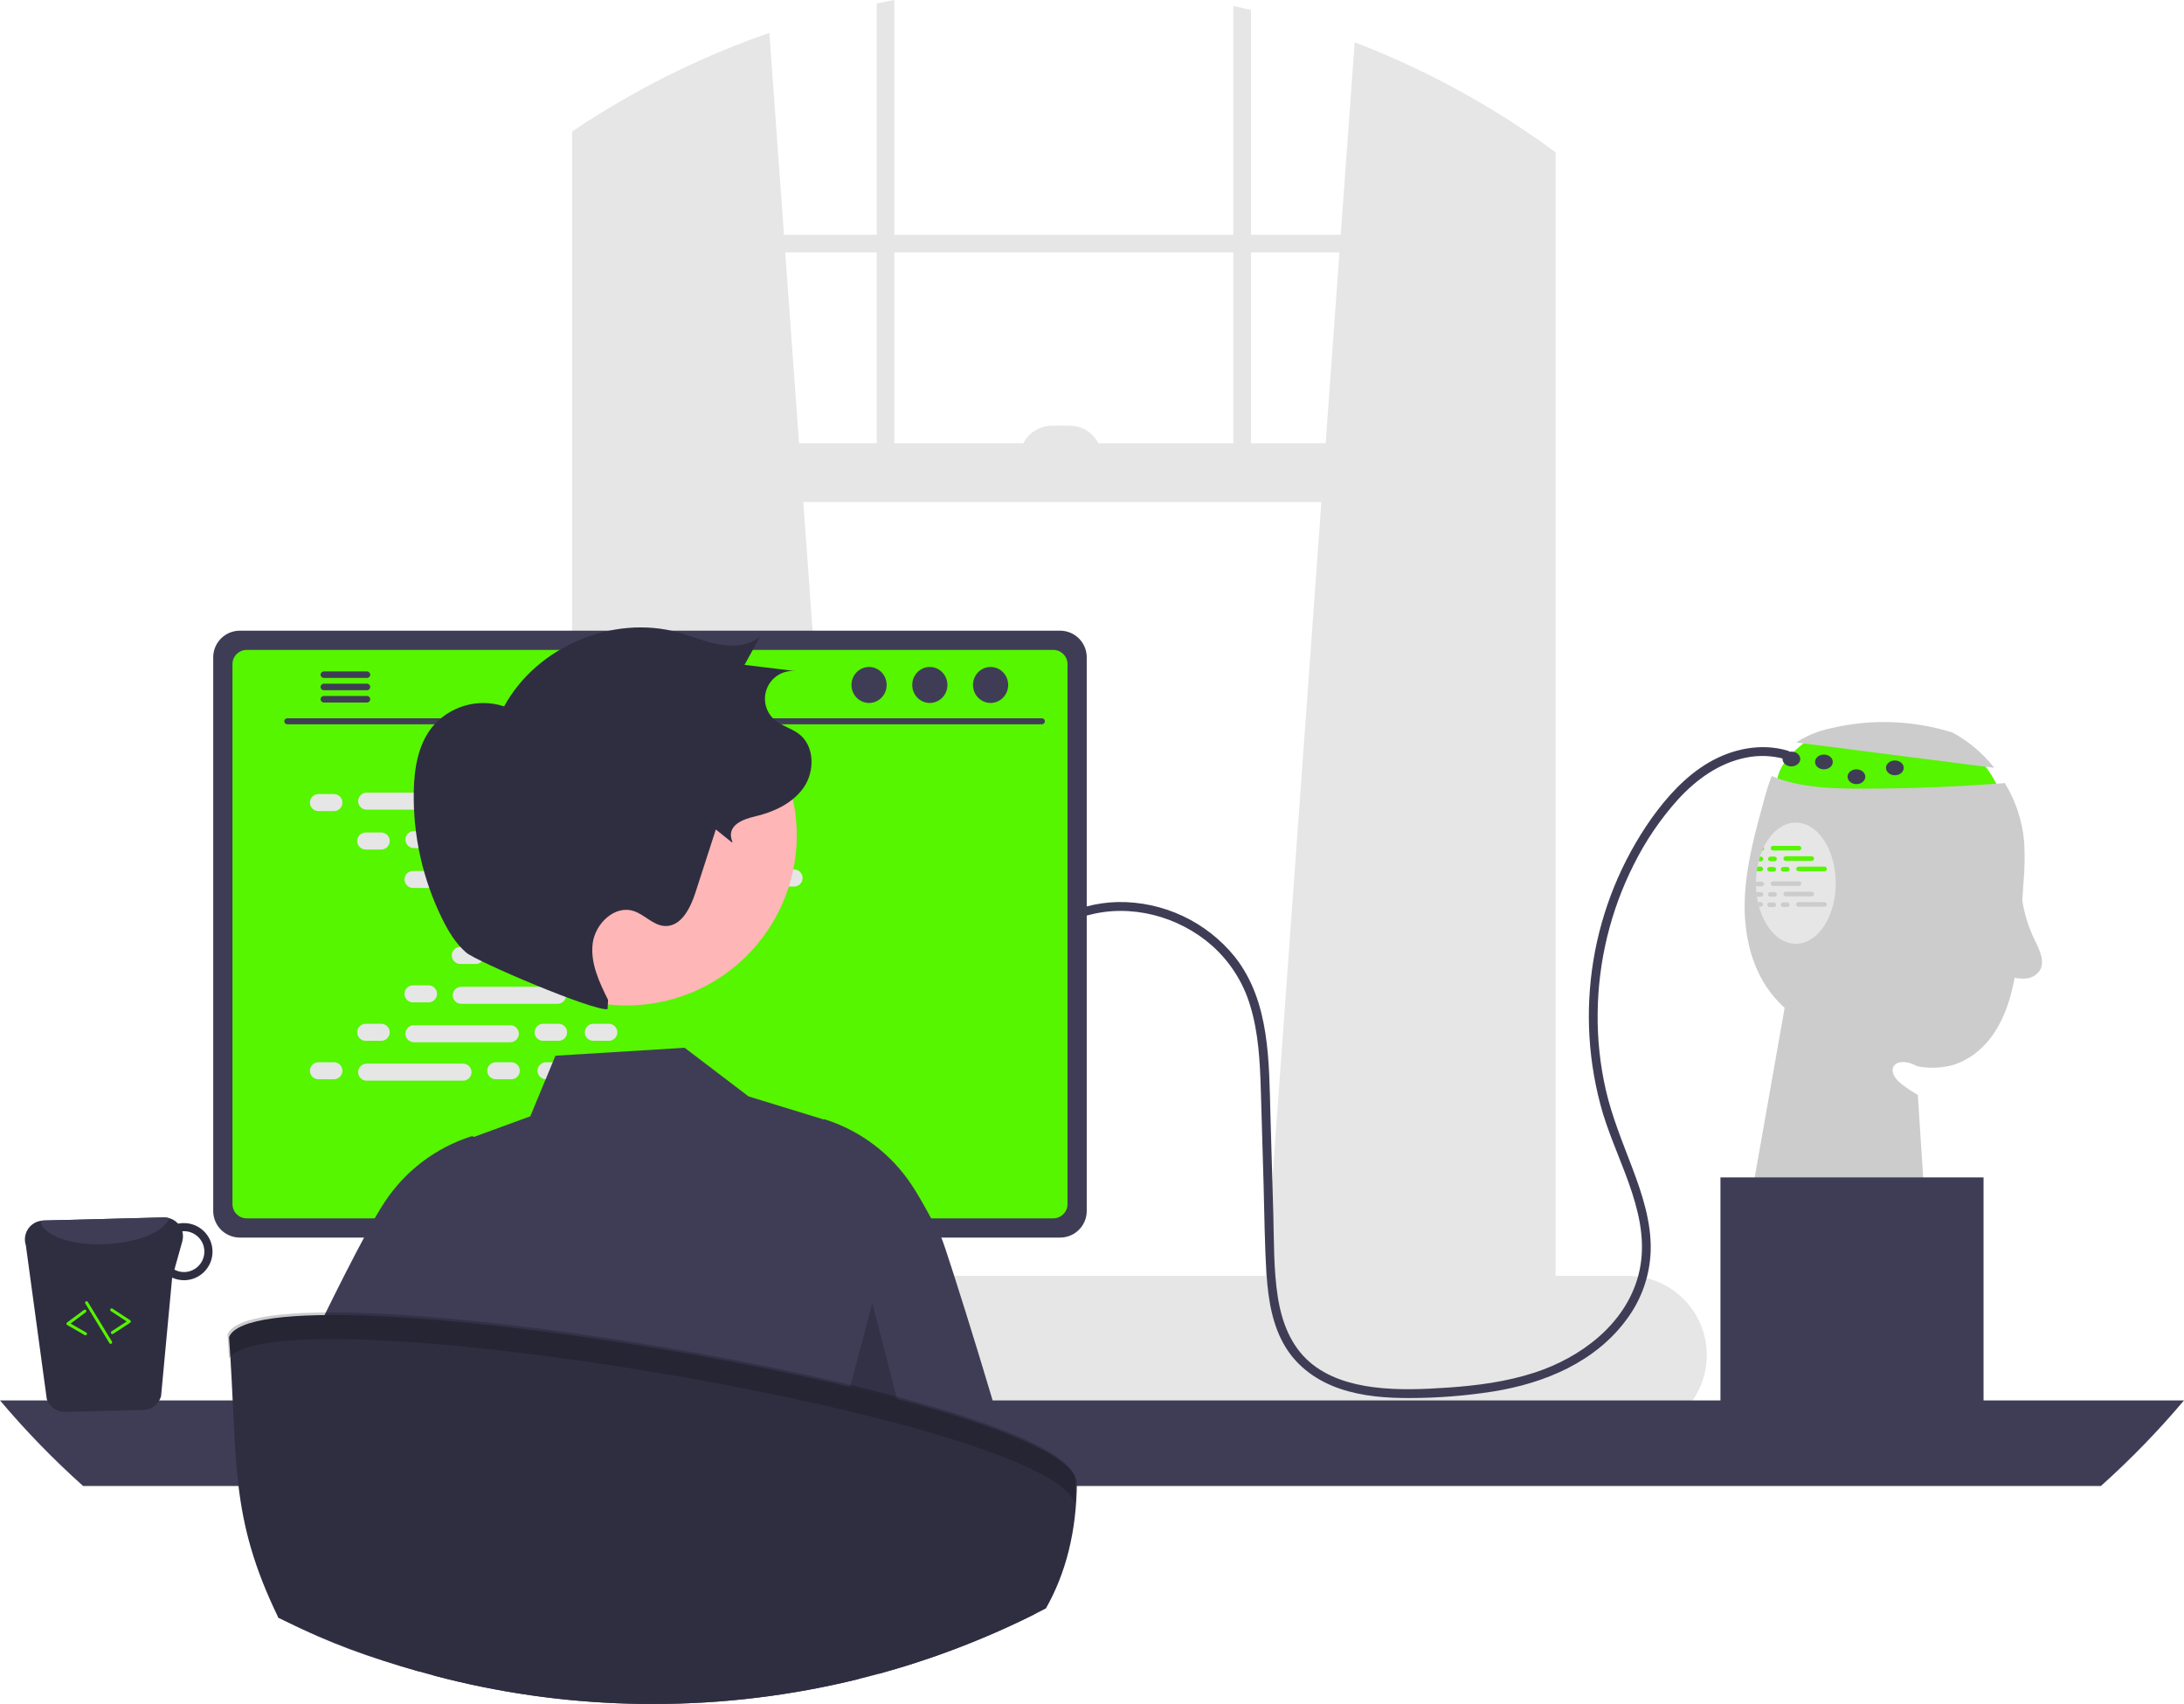
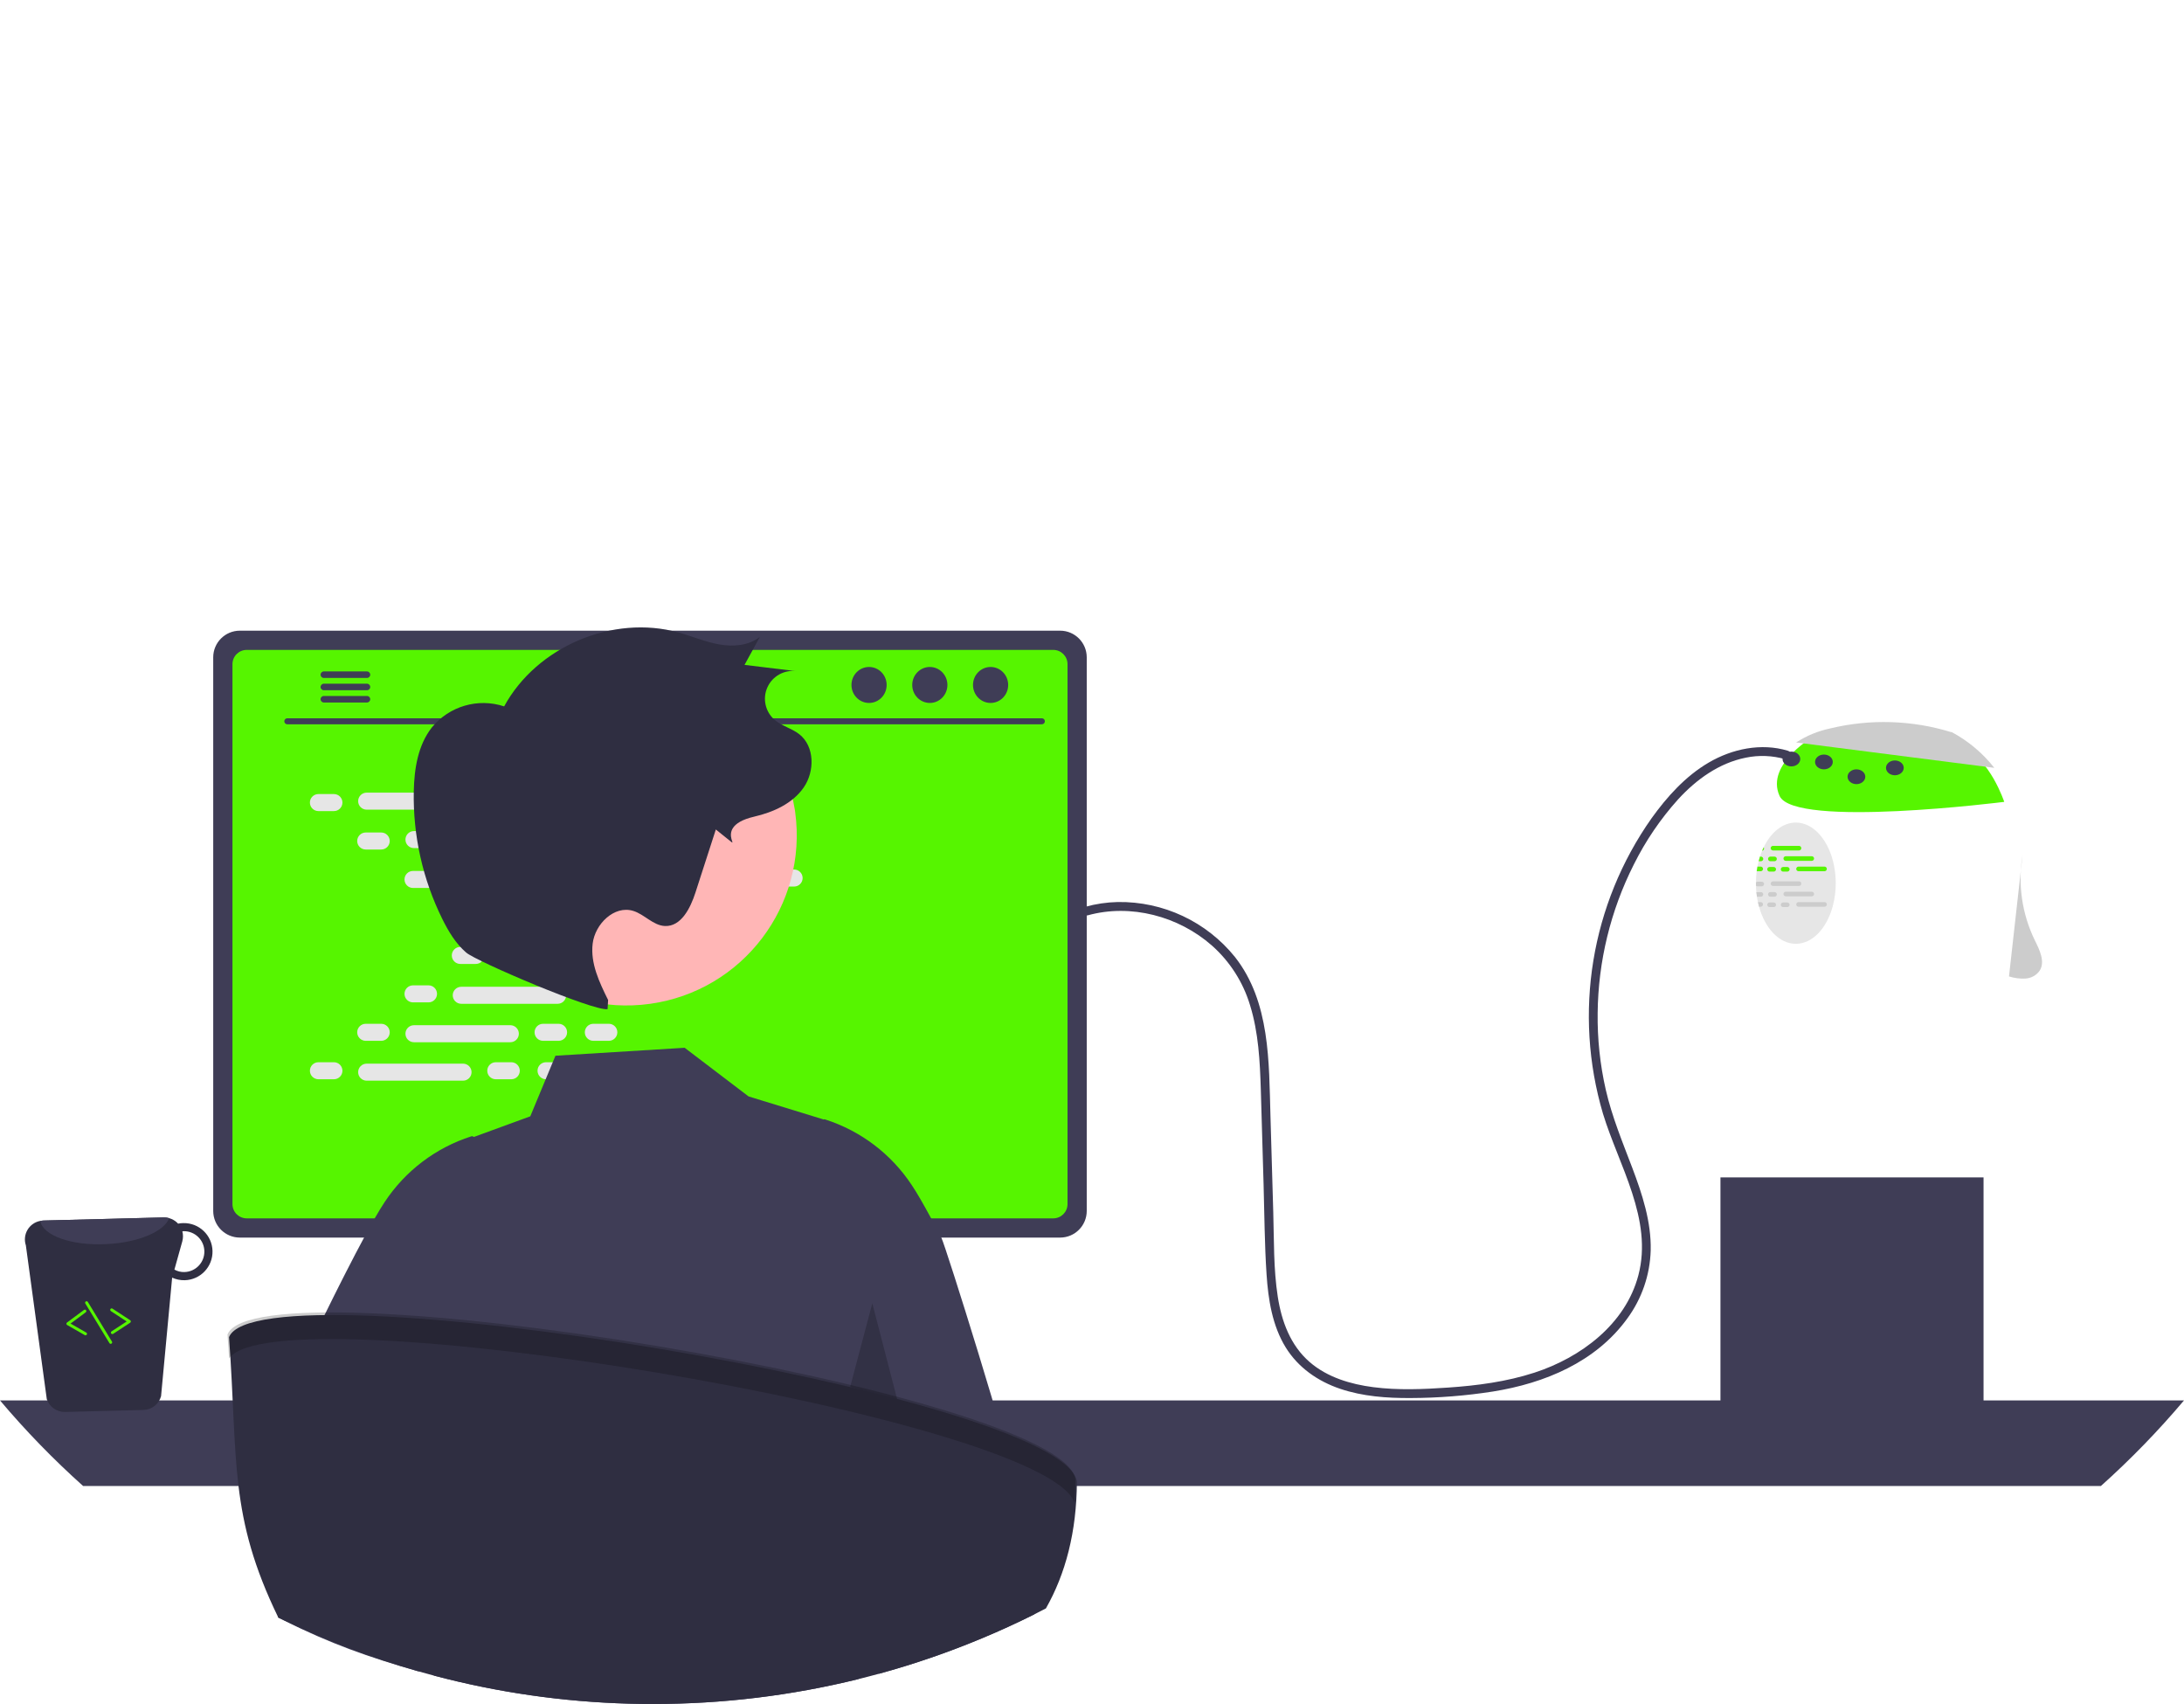
<svg xmlns="http://www.w3.org/2000/svg" data-name="Layer 1" width="738.82" height="576.27" viewBox="0 0 738.82 576.27">
  <path d="M844.969,410.389s-17.37,9.661-12.37,20.661,76,2,76,2-5-15-14-18S844.969,410.389,844.969,410.389Z" transform="translate(-230.59 -161.865)" fill="#56f500" />
  <path d="M838.197,412.965a33.803,33.803,0,0,1,11.446-4.733,77.516,77.516,0,0,1,41.177,1.284l-.245-.199a45.946,45.946,0,0,1,14.666,12.228Z" transform="translate(-230.59 -161.865)" fill="#ccc" />
-   <path d="M915.119,460.27q-.36,5.385-.72,10.76a172.674,172.674,0,0,1-2.45,22.38c-1.22,6.19-3.16,12.33-6.63,17.6-3.47,5.26-8.62,9.61-14.72,11.21a26.973,26.973,0,0,1-11.42.25c-7.13-4.05-11.96,1.13-4.84,6.4a55.187,55.187,0,0,0,5.03,3.31l3.23,49.87-60-13,11.71-66.34a39.59,39.59,0,0,1-4.9-5.35c-6.71-8.91-9.02-20.52-8.58-31.66.45-11.15,3.42-22.02,6.37-32.77a84.278,84.278,0,0,1,2.72-8.61c1.31.54,2.64,1.03,3.99,1.44,8.63,2.62,17.8,2.83,26.82,2.82q24.075-.015,48.09-1.88a46.142,46.142,0,0,1,6.53,19.94A92.569,92.569,0,0,1,915.119,460.27Z" transform="translate(-230.59 -161.865)" fill="#ccc" />
-   <path d="M658.5,595.645l92.37,8.2.99.09V209.795q-.495-.345-.99-.69a288.323,288.323,0,0,0-62.01-32.94l-4.72,65.1-.43,5.96-4.67,64.56L677.6,331.645l-18.93,261.7Z" transform="translate(-230.59 -161.865)" fill="#e6e6e6" />
-   <path d="M430.07,202.455c-.66.42-1.32.84-1.98,1.28v400.2l1.98-.18,91.37-8.11-.17-2.3L502.34,331.645l-1.44-19.86-4.67-64.56-.43-5.96-4.95-68.27A287.687,287.687,0,0,0,430.07,202.455Z" transform="translate(-230.59 -161.865)" fill="#e6e6e6" />
-   <path d="M428.09,203.735c-1.33.86-2.66,1.74-3.97,2.63v403.03c0,10.07,5.97,18.51,13.95,20.66a15.249,15.249,0,0,0,4,.53h296.8a15.118,15.118,0,0,0,3.99-.53,17.06,17.06,0,0,0,7.78-4.66,22.919,22.919,0,0,0,6.18-16V213.375c-1.64-1.21-3.29-2.41-4.96-3.58q-.495-.345-.99-.69v400.29a16.108,16.108,0,0,1-.46,3.85c-1.41,5.95-6.06,10.31-11.54,10.31H442.07c-6.62,0-12-6.35-12-14.16V202.455C429.41,202.875,428.75,203.295,428.09,203.735Z" transform="translate(-230.59 -161.865)" fill="#e6e6e6" />
-   <rect x="196.503" y="79.404" width="326.752" height="5.959" fill="#e6e6e6" />
-   <path d="M653.77,165.255c-1.98-.49-3.96-.95-5.96-1.38v161.81h5.96Z" transform="translate(-230.59 -161.865)" fill="#e6e6e6" />
-   <path d="M533.13,161.865c-1.99.37-3.98.75-5.96,1.16v162.66h5.96Z" transform="translate(-230.59 -161.865)" fill="#e6e6e6" />
-   <path d="M363.03,620.155a26.711,26.711,0,0,0,1.93,9.98,25.54,25.54,0,0,0,1.75,3.56,27.096,27.096,0,0,0,3.02,4.18,26.76,26.76,0,0,0,20.12,9.11H781.16a26.82,26.82,0,0,0,0-53.64H389.85A26.846,26.846,0,0,0,363.03,620.155Z" transform="translate(-230.59 -161.865)" fill="#e6e6e6" />
-   <rect x="427.093" y="311.784" width="324.766" height="19.863" transform="translate(948.3611 481.5662) rotate(-180)" fill="#e6e6e6" />
-   <path d="M575.571,305.825h27.809a0,0,0,0,1,0,0v0a10.925,10.925,0,0,1-10.925,10.925h-5.959a10.925,10.925,0,0,1-10.925-10.925v0A0,0,0,0,1,575.571,305.825Z" transform="translate(948.3611 460.7097) rotate(-180)" fill="#e6e6e6" />
  <path d="M230.59,635.475a289.004,289.004,0,0,0,28.12,28.95H941.29a289.004,289.004,0,0,0,28.12-28.95Z" transform="translate(-230.59 -161.865)" fill="#3f3d56" />
  <path d="M415.75,538.665v102.56H487.6V538.665a3.448,3.448,0,0,0-2.43-3.3,3.175,3.175,0,0,0-1.03-.16H419.22A3.463,3.463,0,0,0,415.75,538.665Zm28.04,35.24a7.67,7.67,0,0,1,15.34,0v11.9a7.67,7.67,0,0,1-15.34,0Z" transform="translate(-230.59 -161.865)" fill="#2f2e41" />
  <path d="M415.53,637.945v9.89a1.946,1.946,0,0,0,1.93,1.94h68.43a1.94,1.94,0,0,0,1.93-1.94v-9.89Z" transform="translate(-230.59 -161.865)" fill="#3f3d56" />
  <path d="M302.72,384.145v187.26a9.007,9.007,0,0,0,9,9h277.5a9.007,9.007,0,0,0,9-9V384.145a9.011,9.011,0,0,0-9-8.99H311.72A9.012,9.012,0,0,0,302.72,384.145Z" transform="translate(-230.59 -161.865)" fill="#3f3d56" />
  <path d="M309.23,386.475v182.62a4.818,4.818,0,0,0,4.81,4.81H586.91a4.818,4.818,0,0,0,4.81-4.81V386.475a4.82,4.82,0,0,0-4.81-4.82H314.04A4.821,4.821,0,0,0,309.23,386.475Z" transform="translate(-230.59 -161.865)" fill="#56f500" />
  <path d="M364.87,652.105a2.948,2.948,0,0,0,2.32,1.11H529.53a2.987,2.987,0,0,0,2.92-3.6l-2.52-11.97a2.993,2.993,0,0,0-1.86-2.17,2.895,2.895,0,0,0-1.06-.2H369.7a2.894,2.894,0,0,0-1.06.2,2.992,2.992,0,0,0-1.86,2.17l-2.52,11.97A2.985,2.985,0,0,0,364.87,652.105Z" transform="translate(-230.59 -161.865)" fill="#2f2e41" />
  <rect x="520.857" y="637.431" width="5" height="3" rx="0.488" transform="translate(816.124 1115.997) rotate(-180)" fill="#3f3d56" />
  <rect x="510.857" y="637.431" width="5" height="3" rx="0.488" transform="translate(796.124 1115.997) rotate(-180)" fill="#3f3d56" />
  <rect x="500.857" y="637.431" width="5" height="3" rx="0.488" transform="translate(776.124 1115.997) rotate(-180)" fill="#3f3d56" />
  <rect x="490.857" y="637.431" width="5" height="3" rx="0.488" transform="translate(756.124 1115.997) rotate(-180)" fill="#3f3d56" />
  <rect x="480.857" y="637.431" width="5" height="3" rx="0.488" transform="translate(736.124 1115.997) rotate(-180)" fill="#3f3d56" />
  <rect x="470.857" y="637.431" width="5" height="3" rx="0.488" transform="translate(716.124 1115.997) rotate(-180)" fill="#3f3d56" />
  <rect x="460.857" y="637.431" width="5" height="3" rx="0.488" transform="translate(696.124 1115.997) rotate(-180)" fill="#3f3d56" />
  <rect x="450.857" y="637.431" width="5" height="3" rx="0.488" transform="translate(676.124 1115.997) rotate(-180)" fill="#3f3d56" />
  <rect x="440.857" y="637.431" width="5" height="3" rx="0.488" transform="translate(656.124 1115.997) rotate(-180)" fill="#3f3d56" />
  <rect x="430.857" y="637.431" width="5" height="3" rx="0.488" transform="translate(636.124 1115.997) rotate(-180)" fill="#3f3d56" />
  <rect x="420.857" y="637.431" width="5" height="3" rx="0.488" transform="translate(616.124 1115.997) rotate(-180)" fill="#3f3d56" />
  <rect x="410.857" y="637.431" width="5" height="3" rx="0.488" transform="translate(596.124 1115.997) rotate(-180)" fill="#3f3d56" />
  <rect x="400.857" y="637.431" width="5" height="3" rx="0.488" transform="translate(576.124 1115.997) rotate(-180)" fill="#3f3d56" />
  <rect x="390.857" y="637.431" width="5" height="3" rx="0.488" transform="translate(556.124 1115.997) rotate(-180)" fill="#3f3d56" />
  <rect x="380.857" y="637.431" width="5" height="3" rx="0.488" transform="translate(536.124 1115.997) rotate(-180)" fill="#3f3d56" />
  <rect x="370.857" y="637.431" width="5" height="3" rx="0.488" transform="translate(516.124 1115.997) rotate(-180)" fill="#3f3d56" />
  <rect x="520.975" y="642.431" width="5" height="3" rx="0.488" transform="translate(816.3603 1125.997) rotate(-180)" fill="#3f3d56" />
  <rect x="510.975" y="642.431" width="5" height="3" rx="0.488" transform="translate(796.3603 1125.997) rotate(-180)" fill="#3f3d56" />
  <rect x="500.975" y="642.431" width="5" height="3" rx="0.488" transform="translate(776.3603 1125.997) rotate(-180)" fill="#3f3d56" />
  <rect x="490.975" y="642.431" width="5" height="3" rx="0.488" transform="translate(756.3603 1125.997) rotate(-180)" fill="#3f3d56" />
  <rect x="480.975" y="642.431" width="5" height="3" rx="0.488" transform="translate(736.3603 1125.997) rotate(-180)" fill="#3f3d56" />
  <rect x="470.975" y="642.431" width="5" height="3" rx="0.488" transform="translate(716.3603 1125.997) rotate(-180)" fill="#3f3d56" />
  <rect x="460.975" y="642.431" width="5" height="3" rx="0.488" transform="translate(696.3603 1125.997) rotate(-180)" fill="#3f3d56" />
  <rect x="450.975" y="642.431" width="5" height="3" rx="0.488" transform="translate(676.3603 1125.997) rotate(-180)" fill="#3f3d56" />
  <rect x="440.975" y="642.431" width="5" height="3" rx="0.488" transform="translate(656.3603 1125.997) rotate(-180)" fill="#3f3d56" />
  <rect x="430.975" y="642.431" width="5" height="3" rx="0.488" transform="translate(636.3603 1125.997) rotate(-180)" fill="#3f3d56" />
  <rect x="420.975" y="642.431" width="5" height="3" rx="0.488" transform="translate(616.3603 1125.997) rotate(-180)" fill="#3f3d56" />
  <rect x="410.975" y="642.431" width="5" height="3" rx="0.488" transform="translate(596.3603 1125.997) rotate(-180)" fill="#3f3d56" />
  <rect x="400.975" y="642.431" width="5" height="3" rx="0.488" transform="translate(576.3603 1125.997) rotate(-180)" fill="#3f3d56" />
  <rect x="390.975" y="642.431" width="5" height="3" rx="0.488" transform="translate(556.3603 1125.997) rotate(-180)" fill="#3f3d56" />
  <rect x="380.975" y="642.431" width="5" height="3" rx="0.488" transform="translate(536.3603 1125.997) rotate(-180)" fill="#3f3d56" />
  <rect x="370.975" y="642.431" width="5" height="3" rx="0.488" transform="translate(516.3603 1125.997) rotate(-180)" fill="#3f3d56" />
  <rect x="437.975" y="648.431" width="40" height="3" rx="0.488" transform="translate(685.3603 1137.997) rotate(-180)" fill="#3f3d56" />
  <path d="M327.752,406.812H583.075a1.016,1.016,0,0,0,0-2.031H327.752a1.016,1.016,0,0,0,0,2.031Z" transform="translate(-230.59 -161.865)" fill="#3f3d56" />
  <ellipse cx="335.105" cy="231.649" rx="5.95" ry="6.083" fill="#3f3d56" />
  <ellipse cx="314.549" cy="231.649" rx="5.95" ry="6.083" fill="#3f3d56" />
  <ellipse cx="293.993" cy="231.649" rx="5.95" ry="6.083" fill="#3f3d56" />
  <path d="M339.04,390.045a1.095,1.095,0,0,0,1.09,1.1h14.6a1.105,1.105,0,0,0,0-2.21h-14.6A1.103,1.103,0,0,0,339.04,390.045Z" transform="translate(-230.59 -161.865)" fill="#3f3d56" />
  <path d="M339.04,394.195a1.095,1.095,0,0,0,1.09,1.1h14.6a1.105,1.105,0,0,0,0-2.21h-14.6A1.103,1.103,0,0,0,339.04,394.195Z" transform="translate(-230.59 -161.865)" fill="#3f3d56" />
  <path d="M339.04,398.335a1.103,1.103,0,0,0,1.09,1.11h14.6a1.105,1.105,0,0,0,0-2.21h-14.6A1.095,1.095,0,0,0,339.04,398.335Z" transform="translate(-230.59 -161.865)" fill="#3f3d56" />
  <rect x="104.836" y="268.543" width="11.006" height="5.76" rx="2.88" fill="#e6e6e6" />
  <rect x="164.836" y="268.543" width="11.006" height="5.76" rx="2.88" fill="#e6e6e6" />
  <rect x="181.836" y="268.543" width="11.006" height="5.76" rx="2.88" fill="#e6e6e6" />
  <rect x="121.156" y="268.063" width="38.366" height="5.76" rx="2.88" fill="#e6e6e6" />
  <rect x="201.156" y="268.063" width="38.366" height="5.76" rx="2.88" fill="#e6e6e6" />
  <rect x="120.836" y="281.543" width="11.006" height="5.76" rx="2.88" fill="#e6e6e6" />
  <rect x="180.836" y="281.543" width="11.006" height="5.76" rx="2.88" fill="#e6e6e6" />
  <rect x="197.836" y="281.543" width="11.006" height="5.76" rx="2.88" fill="#e6e6e6" />
  <rect x="137.156" y="281.063" width="38.366" height="5.76" rx="2.88" fill="#e6e6e6" />
  <rect x="217.156" y="281.063" width="38.366" height="5.76" rx="2.88" fill="#e6e6e6" />
  <rect x="136.836" y="294.543" width="11.006" height="5.76" rx="2.88" fill="#e6e6e6" />
  <rect x="196.836" y="294.543" width="11.006" height="5.76" rx="2.88" fill="#e6e6e6" />
  <rect x="213.836" y="294.543" width="11.006" height="5.76" rx="2.88" fill="#e6e6e6" />
  <rect x="153.156" y="294.063" width="38.366" height="5.76" rx="2.88" fill="#e6e6e6" />
  <rect x="233.156" y="294.063" width="38.366" height="5.76" rx="2.88" fill="#e6e6e6" />
  <rect x="152.836" y="307.543" width="11.006" height="5.76" rx="2.88" fill="#e6e6e6" />
  <rect x="212.836" y="307.543" width="11.006" height="5.76" rx="2.88" fill="#e6e6e6" />
  <rect x="229.836" y="307.543" width="11.006" height="5.76" rx="2.88" fill="#e6e6e6" />
  <rect x="169.156" y="307.063" width="38.366" height="5.76" rx="2.88" fill="#e6e6e6" />
  <rect x="164.836" y="359.237" width="11.006" height="5.76" rx="2.88" fill="#e6e6e6" />
  <rect x="181.836" y="359.237" width="11.006" height="5.76" rx="2.88" fill="#e6e6e6" />
  <rect x="201.156" y="359.717" width="38.366" height="5.76" rx="2.88" fill="#e6e6e6" />
  <rect x="104.836" y="359.237" width="11.006" height="5.76" rx="2.88" fill="#e6e6e6" />
  <rect x="121.156" y="359.717" width="38.366" height="5.76" rx="2.88" fill="#e6e6e6" />
  <rect x="120.836" y="346.237" width="11.006" height="5.76" rx="2.88" fill="#e6e6e6" />
  <rect x="180.836" y="346.237" width="11.006" height="5.76" rx="2.88" fill="#e6e6e6" />
  <rect x="197.836" y="346.237" width="11.006" height="5.76" rx="2.88" fill="#e6e6e6" />
  <rect x="137.156" y="346.717" width="38.366" height="5.76" rx="2.88" fill="#e6e6e6" />
  <rect x="136.836" y="333.237" width="11.006" height="5.76" rx="2.88" fill="#e6e6e6" />
  <rect x="196.836" y="333.237" width="11.006" height="5.76" rx="2.88" fill="#e6e6e6" />
  <rect x="213.836" y="333.237" width="11.006" height="5.76" rx="2.88" fill="#e6e6e6" />
  <rect x="153.156" y="333.717" width="38.366" height="5.76" rx="2.88" fill="#e6e6e6" />
  <rect x="152.836" y="320.237" width="11.006" height="5.76" rx="2.88" fill="#e6e6e6" />
  <rect x="212.836" y="320.237" width="11.006" height="5.76" rx="2.88" fill="#e6e6e6" />
  <rect x="229.836" y="320.237" width="11.006" height="5.76" rx="2.88" fill="#e6e6e6" />
  <rect x="169.156" y="320.717" width="38.366" height="5.76" rx="2.88" fill="#e6e6e6" />
  <path d="M324.69,708.905c.61.31,1.23.62,1.84.92,15.8,7.9,28.44,12.39,45.73,17.31,1.46-16.3,2.87-44.95,4.24-62.71.36-4.61.72-8.48,1.07-11.21a15.182,15.182,0,0,1,.88-4.25l-.06,4.25-.15,11.21-.87,64.11a288.588,288.588,0,0,0,65.84,9.49c1.16.03,2.3.05,3.4.07.39.01.77.02,1.15.02,1.25.01,2.49.02,3.74.02a289.271,289.271,0,0,0,69.54-8.43c-.49-16.13-.98-44.46-1.45-65.28-.1-4.07-.19-7.86-.29-11.21-.19-7.16-.39-12.32-.58-14.05a4.361,4.361,0,0,1,.39.97,97.154,97.154,0,0,1,1.89,13.08c.35,3.35.7,7.14,1.05,11.21,1.86,21.63,3.8,51.04,5.8,63.51a285.473,285.473,0,0,0,34.97-12.03q9-3.75,17.68-8.09c-1.1-7.2-2.25-15.27-3.43-23.64-.92-6.49-1.87-13.16-2.84-19.75-1.5-10.18-23.79-81.32-25.2-84.02-1.21-2.31-2.36-4.49-3.45-6.5-2.64-4.88-4.88-8.77-6.54-11.23a55.257,55.257,0,0,0-29.28-22.21l-.3-.08-.21.09-20.45-6.28-2.99-.92-2.01-.62-7.08-5.39-3.85-2.93-3.61-2.75-7.06-5.37-43.71,2.69-8.51,20.49-19.06,6.97-.33-.15-.29-.12-.3.08a55.306,55.306,0,0,0-29.28,22.21c-.94,1.41-2.08,3.27-3.37,5.52-1.1,1.91-2.3,4.09-3.6,6.5-1.85,3.43-3.87,7.3-6.01,11.49-.47.92-.95,1.86-1.43,2.81q-1.335,2.64-2.71,5.39c-2.13,4.25-4.33,8.69-6.53,13.2-1.91,3.91-3.84,11.95-5.74,22.18-1.57,8.5-3.13,18.52-4.64,28.95-1.98,13.52.13,29.71-1.66,42.15C324.92,707.365,324.8,708.135,324.69,708.905Z" transform="translate(-230.59 -161.865)" fill="#3f3d56" />
  <polygon points="303.59 473.566 295.093 440.774 287.59 469.07 303.59 473.566" opacity="0.2" />
  <path d="M308.07,614.065c3.04,41.88-.11,60.32,16.67,94.85a286.159,286.159,0,0,0,47.52,18.22q2.55.72,5.11,1.4a288.588,288.588,0,0,0,65.84,9.49c1.16.03,2.3.05,3.4.07.39.01.77.02,1.15.02,1.25.01,2.49.02,3.74.02a289.271,289.271,0,0,0,69.54-8.43q3.42-.84,6.81-1.77a285.473,285.473,0,0,0,34.97-12.03q9-3.75,17.68-8.09c1.31-.66,2.62-1.32,3.91-2,6.63-11.66,10.4-25.84,10.48-42.88C590.3,633.575,318.21,588.745,308.07,614.065Z" transform="translate(-230.59 -161.865)" fill="#2f2e41" />
  <path d="M308.078,621.237c-.155-2.593-.329-5.271-.531-8.06,10.14-25.32,282.23,19.51,286.82,48.87-.013,2.692-.128,5.304-.321,7.855C582.93,640.924,324.441,598.316,308.078,621.237Z" transform="translate(-230.59 -161.865)" opacity="0.2" />
  <path d="M246.419,635.051a6.416,6.416,0,0,0,6.183,4.331L279.094,638.7a6.328,6.328,0,0,0,5.981-4.657l3.749-40.087a9.794,9.794,0,0,0,4.238.871A9.661,9.661,0,0,0,292.577,575.51a8.184,8.184,0,0,0-1.736.181,6.548,6.548,0,0,0-4.874-2.103l-40.751,1.052a5.854,5.854,0,0,0-1.005.125,6.365,6.365,0,0,0-4.873,8.265Zm43.173-43.817,2.668-9.553a6.506,6.506,0,0,0,.02-3.375c.129-0.0.244-.062.373-.062a6.91,6.91,0,0,1,.324,13.817A6.505,6.505,0,0,1,289.593,591.234Z" transform="translate(-230.59 -161.865)" fill="#2f2e41" />
  <path d="M244.211,574.765c.868,4.964,10.629,8.454,22.366,7.847,10.793-.497,19.617-4.287,21.234-8.779a6.025,6.025,0,0,0-1.844-.246l-40.751,1.052A5.854,5.854,0,0,0,244.211,574.765Z" transform="translate(-230.59 -161.865)" fill="#3f3d56" />
  <path d="M268.728,613.023a.497.497,0,0,0,.151-.066l5.753-3.766a.499.499,0,0,0,0-.836l-5.98-3.917a.5.5,0,1,0-.548.836l5.341,3.498-5.114,3.348a.5.5,0,0,0,.396.903Z" transform="translate(-230.59 -161.865)" fill="#56f500" />
  <path d="M259.641,613.442a.5.5,0,0,0,.126-.918l-5.303-3.04,5.126-3.807a.5.5,0,1,0-.596-.802l-5.739,4.263a.5.5,0,0,0,.049.835l5.965,3.42A.5.5,0,0,0,259.641,613.442Z" transform="translate(-230.59 -161.865)" fill="#56f500" />
  <path d="M268.156,616.323a.482.482,0,0,0,.137-.058.5.5,0,0,0,.168-.687l-8.155-13.408a.5.5,0,0,0-.854.521l8.155,13.408A.5.5,0,0,0,268.156,616.323Z" transform="translate(-230.59 -161.865)" fill="#56f500" />
  <rect x="582.009" y="398.186" width="89" height="78" fill="#3f3d56" />
  <path d="M914.79,451.101a47.543,47.543,0,0,0,4.144,28.743c1.608,3.279,3.6,7.228,1.642,10.311a6.351,6.351,0,0,1-4.784,2.651,15.579,15.579,0,0,1-5.583-.723" transform="translate(-230.59 -161.865)" fill="#ccc" />
  <ellipse cx="606.009" cy="256.686" rx="3" ry="2.5" fill="#3f3d56" />
  <ellipse cx="617.009" cy="257.686" rx="3" ry="2.5" fill="#3f3d56" />
  <ellipse cx="628.009" cy="262.686" rx="3" ry="2.5" fill="#3f3d56" />
  <ellipse cx="641.009" cy="259.686" rx="3" ry="2.5" fill="#3f3d56" />
  <path d="M598.524,471.434c14.57-4.045,30.799.29,42.058,10.22A43.888,43.888,0,0,1,653.461,501.802c2.875,9.259,3.35,19.025,3.651,28.65.333,10.642.622,21.285.932,31.927.296,10.147.33,20.342,1.007,30.472.568,8.501,1.929,17.325,6.478,24.698,4.218,6.835,10.881,11.451,18.412,13.995,7.633,2.579,15.861,3.179,23.868,3.126a184.222,184.222,0,0,0,27.828-2.203c17.487-2.801,34.76-9.947,45.44-24.689a40.91,40.91,0,0,0,7.923-23.028c.225-9.675-2.866-19.046-6.251-27.982-3.295-8.696-6.859-17.264-8.944-26.356a110.576,110.576,0,0,1-2.749-25.943,114.047,114.047,0,0,1,12.229-50.225,98.679,98.679,0,0,1,15.014-22.075c6.168-6.712,13.807-12.253,22.89-14.069a27.638,27.638,0,0,1,13.368.538c1.853.555,2.645-2.34.798-2.893-8.998-2.694-18.774-.646-26.751,4.031-7.844,4.598-14.043,11.496-19.304,18.809A116.169,116.169,0,0,0,772.868,538.54c5.339,17.489,16.95,35.694,11.962,54.621-4.366,16.567-19.492,27.825-35.117,32.911-9.479,3.085-19.418,4.391-29.331,5.066-8.377.571-16.869.934-25.223-.143-7.673-.989-15.565-3.334-21.514-8.485-6.521-5.645-9.501-13.758-10.798-22.083-1.468-9.42-1.252-19.133-1.529-28.638l-.945-32.443c-.534-18.324-.074-38.631-11.995-53.814a49.958,49.958,0,0,0-39.697-18.61,44.882,44.882,0,0,0-10.955,1.618,1.501,1.501,0,0,0,.798,2.893Z" transform="translate(-230.59 -161.865)" fill="#3f3d56" />
  <path d="M385.556,452.455a57.571,57.571,0,0,0,114.037-15.91l-.114-.817a57.571,57.571,0,0,0-113.905,16.724Z" transform="translate(-230.59 -161.865)" fill="#ffb6b6" />
  <path d="M436.308,500.059c-2.977-5.996-6.035-12.433-5.227-19.078s7.301-13.015,13.704-11.063c3.829,1.168,6.732,4.935,10.731,5.115,5.502.247,8.635-6.059,10.33-11.299l6.902-21.342c13.313,10.459-3.548-.506,12.944-4.335,6.47-1.502,13.002-4.41,16.781-9.872s3.729-13.913-1.495-18.016c-2.561-2.012-5.963-2.768-8.412-4.916a9.407,9.407,0,0,1,7.457-16.395l-17.566-2.136,5.2-9.48c-3.76,2.984-9.005,3.402-13.732,2.567s-9.183-2.765-13.809-4.047c-22.207-6.153-47.956,4.761-58.977,24.998a22.478,22.478,0,0,0-24.484,7.159c-4.681,5.982-5.932,13.947-6.089,21.541a93.368,93.368,0,0,0,9.662,43.219c2.07,4.172,4.516,8.264,8.033,11.315s43.271,19.955,47.859,19.158" transform="translate(-230.59 -161.865)" fill="#2f2e41" />
  <path d="M851.599,460.55a29.657,29.657,0,0,1-.99,7.69v.01c-.01.05-.03.1-.04.15-2.02,7.43-6.84,12.65-12.47,12.65-5.6,0-10.4-5.18-12.45-12.55-.14-.51-.26-1.02-.37-1.55-.14-.59-.25-1.2-.34-1.83-.08-.5-.14-1.01-.19-1.53-.07-.72-.12-1.44-.13-2.19v-.01c-.02-.28-.02-.56-.02-.84v-.25l.01-.01a29.297,29.297,0,0,1,.25-3.79c.07-.53.15-1.04.25-1.55.12-.62.25-1.23.41-1.83.13-.53.28-1.04.44-1.55.22-.68.46-1.34.73-1.97.17-.41.35-.81.53-1.2,2.46-5.06,6.42-8.35,10.88-8.35,6.17,0,11.37,6.29,12.98,14.87.02.13.05.26.06.39v.01A29.58,29.58,0,0,1,851.599,460.55Z" transform="translate(-230.59 -161.865)" fill="#e6e6e6" />
  <path d="M827.349,448.84a.796.796,0,0,1-.66.76c.17-.41.35-.81.53-1.2A.839.839,0,0,1,827.349,448.84Z" transform="translate(-230.59 -161.865)" fill="#56f500" />
  <rect x="599.004" y="286.065" width="10.354" height="1.555" rx="0.777" fill="#56f500" />
  <path d="M827.079,452.34a.781.781,0,0,1-.78.78h-.78c.13-.53.28-1.04.44-1.55h.34A.779.779,0,0,1,827.079,452.34Z" transform="translate(-230.59 -161.865)" fill="#56f500" />
  <rect x="598.108" y="289.703" width="2.97" height="1.555" rx="0.777" fill="#56f500" />
  <rect x="603.323" y="289.573" width="10.354" height="1.555" rx="0.777" fill="#56f500" />
  <rect x="597.838" y="293.211" width="2.97" height="1.555" rx="0.777" fill="#56f500" />
  <rect x="602.426" y="293.211" width="2.97" height="1.555" rx="0.777" fill="#56f500" />
  <path d="M826.999,455.72a.781.781,0,0,1-.78.78h-1.36c.07-.53.15-1.04.25-1.55h1.11A.773.773,0,0,1,826.999,455.72Z" transform="translate(-230.59 -161.865)" fill="#56f500" />
  <rect x="607.641" y="293.082" width="10.354" height="1.555" rx="0.777" fill="#56f500" />
  <path d="M827.349,460.84a.773.773,0,0,1-.78.77h-1.41a.791.791,0,0,1-.54-.21v-.01c-.02-.28-.02-.56-.02-.84v-.25l.01-.01a.77.77,0,0,1,.55-.23h1.41A.781.781,0,0,1,827.349,460.84Z" transform="translate(-230.59 -161.865)" fill="#ccc" />
  <rect x="599.004" y="298.065" width="10.354" height="1.555" rx="0.777" fill="#ccc" />
  <path d="M827.079,464.34a.781.781,0,0,1-.78.78h-1.36c-.08-.5-.14-1.01-.19-1.53a.34.34,0,0,1,.14-.02h1.41A.779.779,0,0,1,827.079,464.34Z" transform="translate(-230.59 -161.865)" fill="#ccc" />
  <rect x="598.108" y="301.703" width="2.97" height="1.555" rx="0.777" fill="#ccc" />
  <rect x="603.323" y="301.573" width="10.354" height="1.555" rx="0.777" fill="#ccc" />
  <rect x="597.838" y="305.211" width="2.97" height="1.555" rx="0.777" fill="#ccc" />
  <rect x="602.426" y="305.211" width="2.97" height="1.555" rx="0.777" fill="#ccc" />
  <path d="M826.999,467.72a.781.781,0,0,1-.78.78h-.57c-.14-.51-.26-1.02-.37-1.55h.94A.773.773,0,0,1,826.999,467.72Z" transform="translate(-230.59 -161.865)" fill="#ccc" />
  <rect x="607.641" y="305.082" width="10.354" height="1.555" rx="0.777" fill="#ccc" />
</svg>
